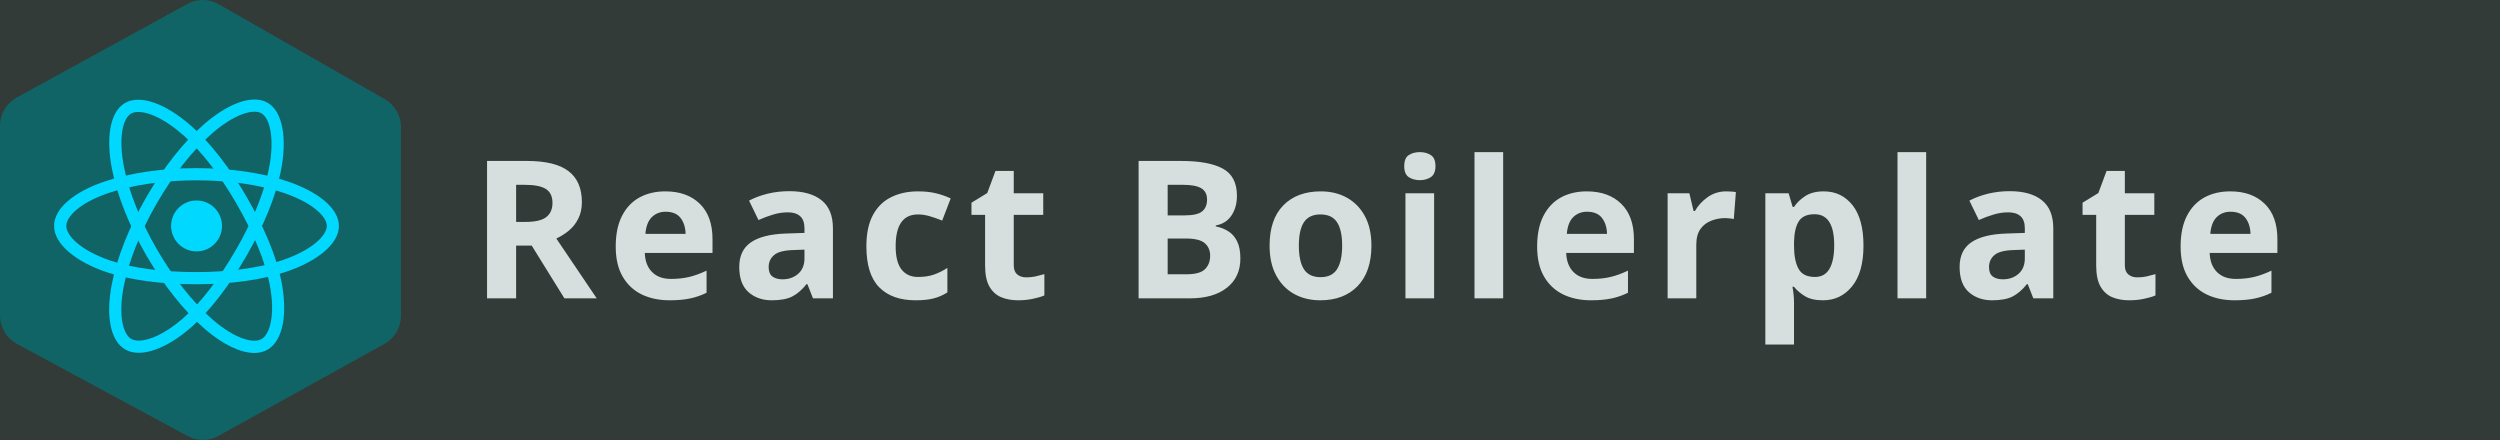
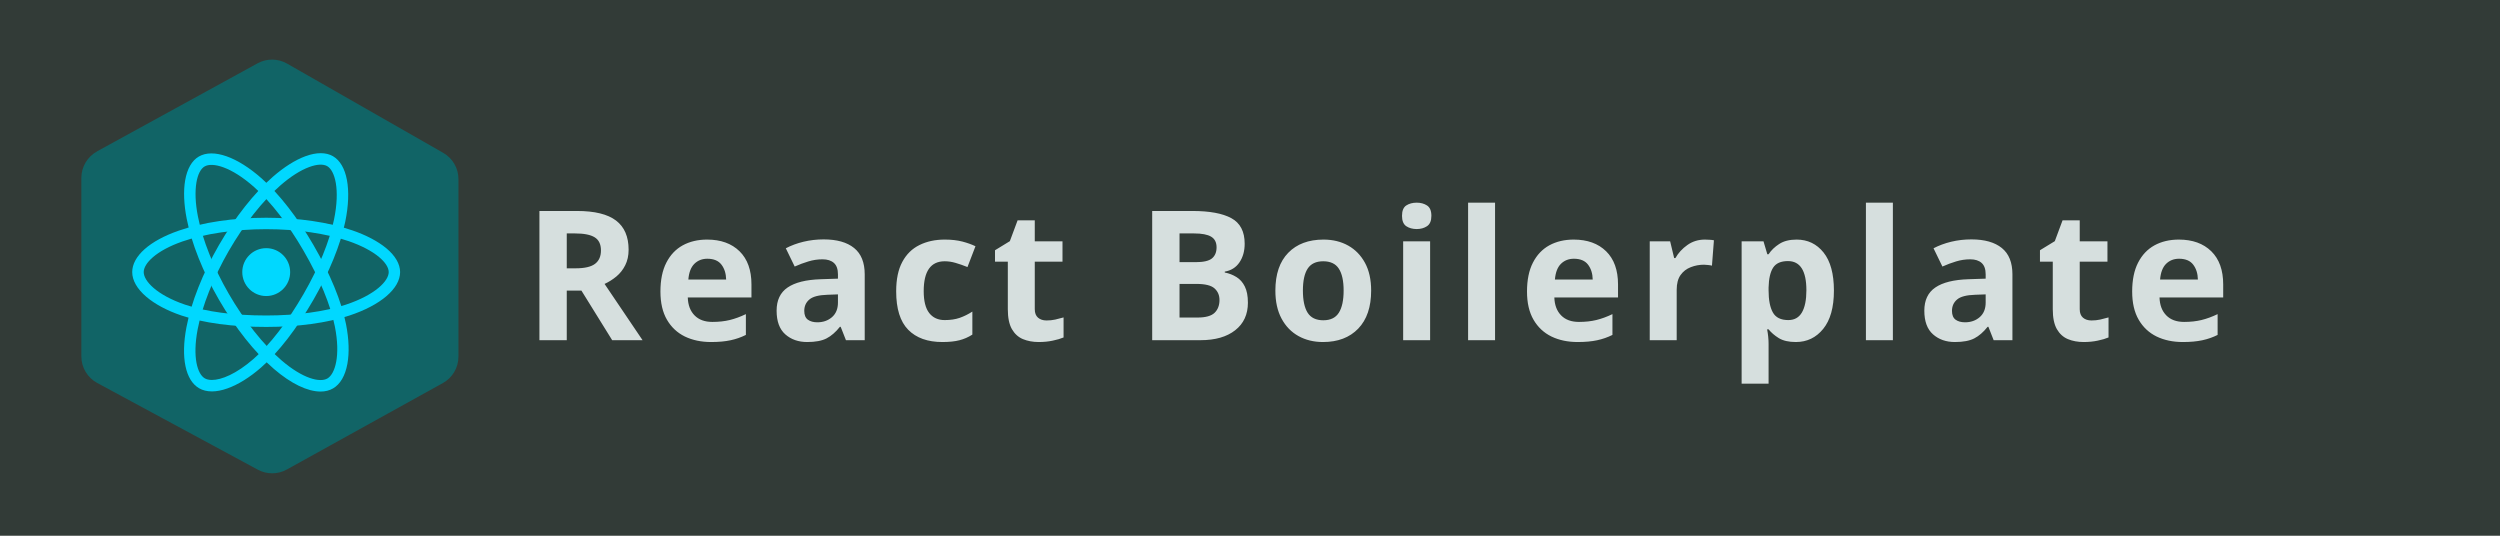
- <svg xmlns="http://www.w3.org/2000/svg" width="579.165mm" height="101.908mm" viewBox="0 0 579.165 101.908" version="1.1" id="svg8">
+ <svg xmlns="http://www.w3.org/2000/svg" width="615.821mm" height="131.968mm" viewBox="0 0 615.821 131.968" version="1.1" id="svg8">
  <defs id="defs2" />
-   <g id="layer1" transform="translate(82.14176,143.9037)">
+   <g id="layer1" transform="translate(102.1837,158.5866)">
    <rect style="opacity:0.969;fill:#2c3531;fill-opacity:1;stroke-width:0.239" id="rect909" width="615.821" height="131.968" x="-102.184" y="-158.587" />
    <path d="m -78.278,-121.304 39.532,-21.68 a 7.431,7.431 0 0 1 7.264,0.056 l 38.511,22.014 a 7.431,7.431 0 0 1 3.715,6.446 v 43.731 a 7.431,7.431 0 0 1 -3.827,6.502 l -38.455,21.308 a 7.431,7.431 0 0 1 -7.134,0.037 l -39.569,-21.364 a 7.431,7.431 0 0 1 -3.901,-6.539 v -43.991 a 7.431,7.431 0 0 1 3.864,-6.502 z" id="path1171-1" style="fill:#116466;fill-opacity:1;stroke-width:1.858" />
    <circle class="st0" cx="-36.608" cy="-91.561" r="5.897" id="circle2868-1" style="fill:#00d8ff;stroke-width:0.117" />
    <path class="st0" d="m -36.608,-78.053 c -8.281,0 -15.517,-0.975 -20.932,-2.831 -3.512,-1.198 -6.496,-2.796 -8.622,-4.616 -2.255,-1.926 -3.453,-4.029 -3.453,-6.061 0,-3.9 4.276,-7.717 11.453,-10.207 5.873,-2.044 13.532,-3.183 21.542,-3.183 7.87,0 15.423,1.104 21.26,3.124 3.418,1.175 6.296,2.702 8.34,4.393 2.22,1.856 3.395,3.888 3.395,5.873 0,4.052 -4.781,8.152 -12.486,10.701 -5.45,1.809 -12.733,2.807 -20.497,2.807 z m 0,-24.08 c -7.6,0 -15.117,1.104 -20.614,3.019 -6.601,2.302 -9.561,5.45 -9.561,7.553 0,2.185 3.183,5.626 10.16,8.011 5.121,1.75 12.051,2.678 20.015,2.678 7.471,0 14.436,-0.94 19.616,-2.666 7.247,-2.408 10.56,-5.85 10.56,-8.023 0,-1.116 -0.846,-2.431 -2.385,-3.712 -1.774,-1.48 -4.358,-2.831 -7.447,-3.9 -5.556,-1.903 -12.78,-2.96 -20.344,-2.96 z" id="path2870-6" style="fill:#00d8ff;stroke-width:0.117" />
    <path class="st0" d="m -49.987,-62.172 c -1.198,0 -2.255,-0.258 -3.148,-0.775 -3.371,-1.95 -4.546,-7.565 -3.124,-15.023 1.163,-6.12 4.005,-13.308 8.011,-20.25 3.935,-6.813 8.657,-12.803 13.32,-16.856 2.725,-2.373 5.485,-4.111 7.976,-5.027 2.713,-0.998 5.063,-0.998 6.778,-0.011 3.512,2.02 4.675,8.222 3.031,16.163 -1.163,5.638 -3.935,12.439 -7.811,19.17 -4.135,7.165 -8.598,12.944 -12.909,16.715 -2.796,2.443 -5.673,4.229 -8.305,5.157 -1.374,0.493 -2.666,0.74 -3.818,0.74 z m 2.948,-35.344 1.222,0.705 c -3.794,6.578 -6.601,13.637 -7.682,19.369 -1.304,6.871 -0.049,11.006 1.762,12.052 0.447,0.258 1.034,0.399 1.75,0.399 2.338,0 6.014,-1.48 10.266,-5.192 4.076,-3.559 8.34,-9.103 12.322,-15.998 3.735,-6.472 6.39,-12.979 7.494,-18.324 1.539,-7.482 0.211,-12.063 -1.68,-13.156 -0.963,-0.552 -2.525,-0.482 -4.405,0.211 -2.173,0.799 -4.628,2.361 -7.095,4.511 -4.428,3.853 -8.951,9.585 -12.733,16.139 z" id="path2874-8" style="fill:#00d8ff;stroke-width:0.117" />
    <path class="st0" d="m -23.23,-62.137 c -3.195,0 -7.247,-1.926 -11.476,-5.568 -4.722,-4.064 -9.526,-10.113 -13.543,-17.055 v 0 c -3.947,-6.813 -6.766,-13.896 -7.952,-19.968 -0.693,-3.547 -0.822,-6.801 -0.376,-9.42 0.494,-2.854 1.656,-4.886 3.383,-5.885 3.5,-2.032 9.456,0.059 15.517,5.45 4.299,3.817 8.81,9.62 12.698,16.339 4.146,7.165 6.93,13.919 8.034,19.534 0.716,3.641 0.834,7.024 0.329,9.773 -0.541,2.925 -1.762,5.004 -3.524,6.026 -0.881,0.517 -1.926,0.775 -3.089,0.775 z m -22.576,-24.033 c 3.806,6.578 8.528,12.533 12.944,16.327 5.297,4.558 9.503,5.544 11.323,4.487 1.891,-1.092 3.277,-5.568 1.844,-12.803 -1.057,-5.309 -3.724,-11.77 -7.717,-18.665 -3.747,-6.472 -8.058,-12.028 -12.134,-15.646 -5.709,-5.074 -10.337,-6.214 -12.228,-5.121 -0.963,0.552 -1.68,1.95 -2.02,3.923 -0.388,2.279 -0.27,5.192 0.364,8.398 1.128,5.767 3.829,12.545 7.623,19.099 z" id="path2878-8" style="fill:#00d8ff;stroke-width:0.117" />
    <text xml:space="preserve" style="font-style:normal;font-variant:normal;font-weight:bold;font-stretch:normal;font-size:44.585px;line-height:1.25;font-family:sans-serif;-inkscape-font-specification:'sans-serif, Bold';font-variant-ligatures:normal;font-variant-caps:normal;font-variant-numeric:normal;font-variant-east-asian:normal;letter-spacing:2.396px;opacity:0.969;fill:#dbe3e2;fill-opacity:1;stroke:none;stroke-width:1.858;stroke-miterlimit:4;stroke-dasharray:none;stroke-opacity:1" x="26.674" y="-74.787" id="text2831-6">
      <tspan id="tspan2829-6" x="26.674" y="-74.787" style="font-style:normal;font-variant:normal;font-weight:bold;font-stretch:normal;font-size:44.585px;font-family:sans-serif;-inkscape-font-specification:'sans-serif, Bold';font-variant-ligatures:normal;font-variant-caps:normal;font-variant-numeric:normal;font-variant-east-asian:normal;fill:#dbe3e2;stroke:none;stroke-width:1.858">React Boilerplate</tspan>
    </text>
  </g>
</svg>
